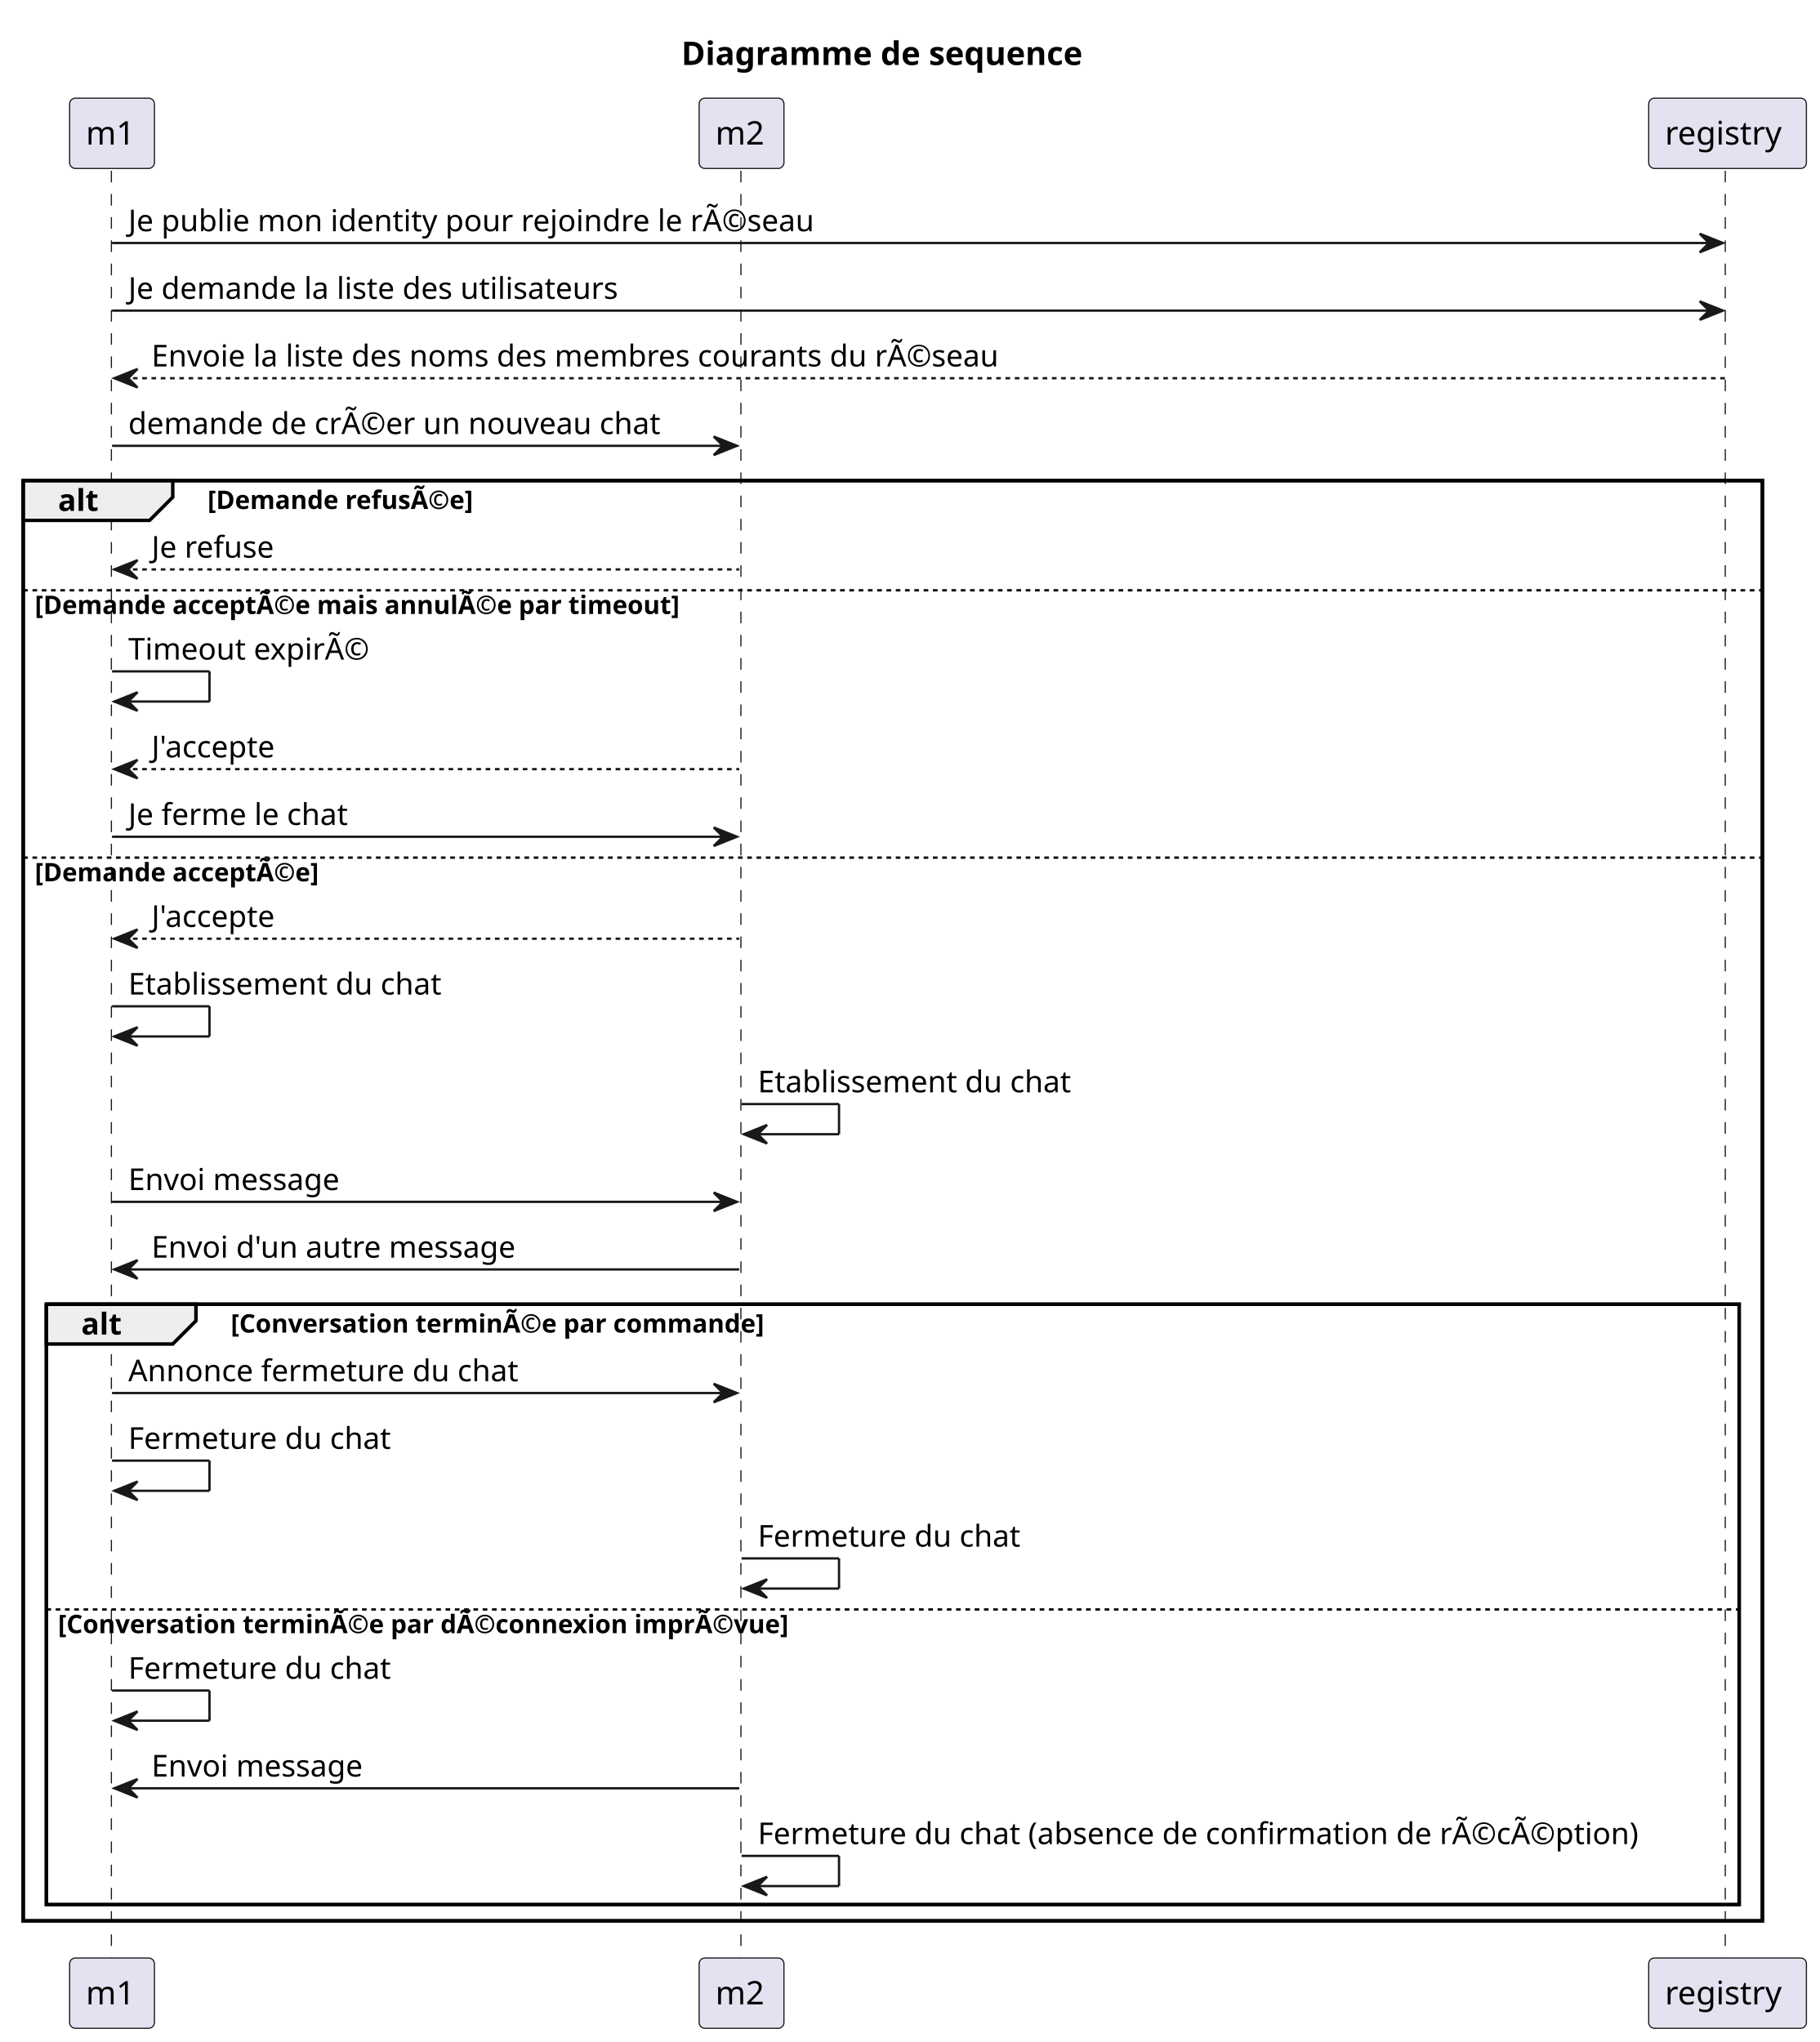
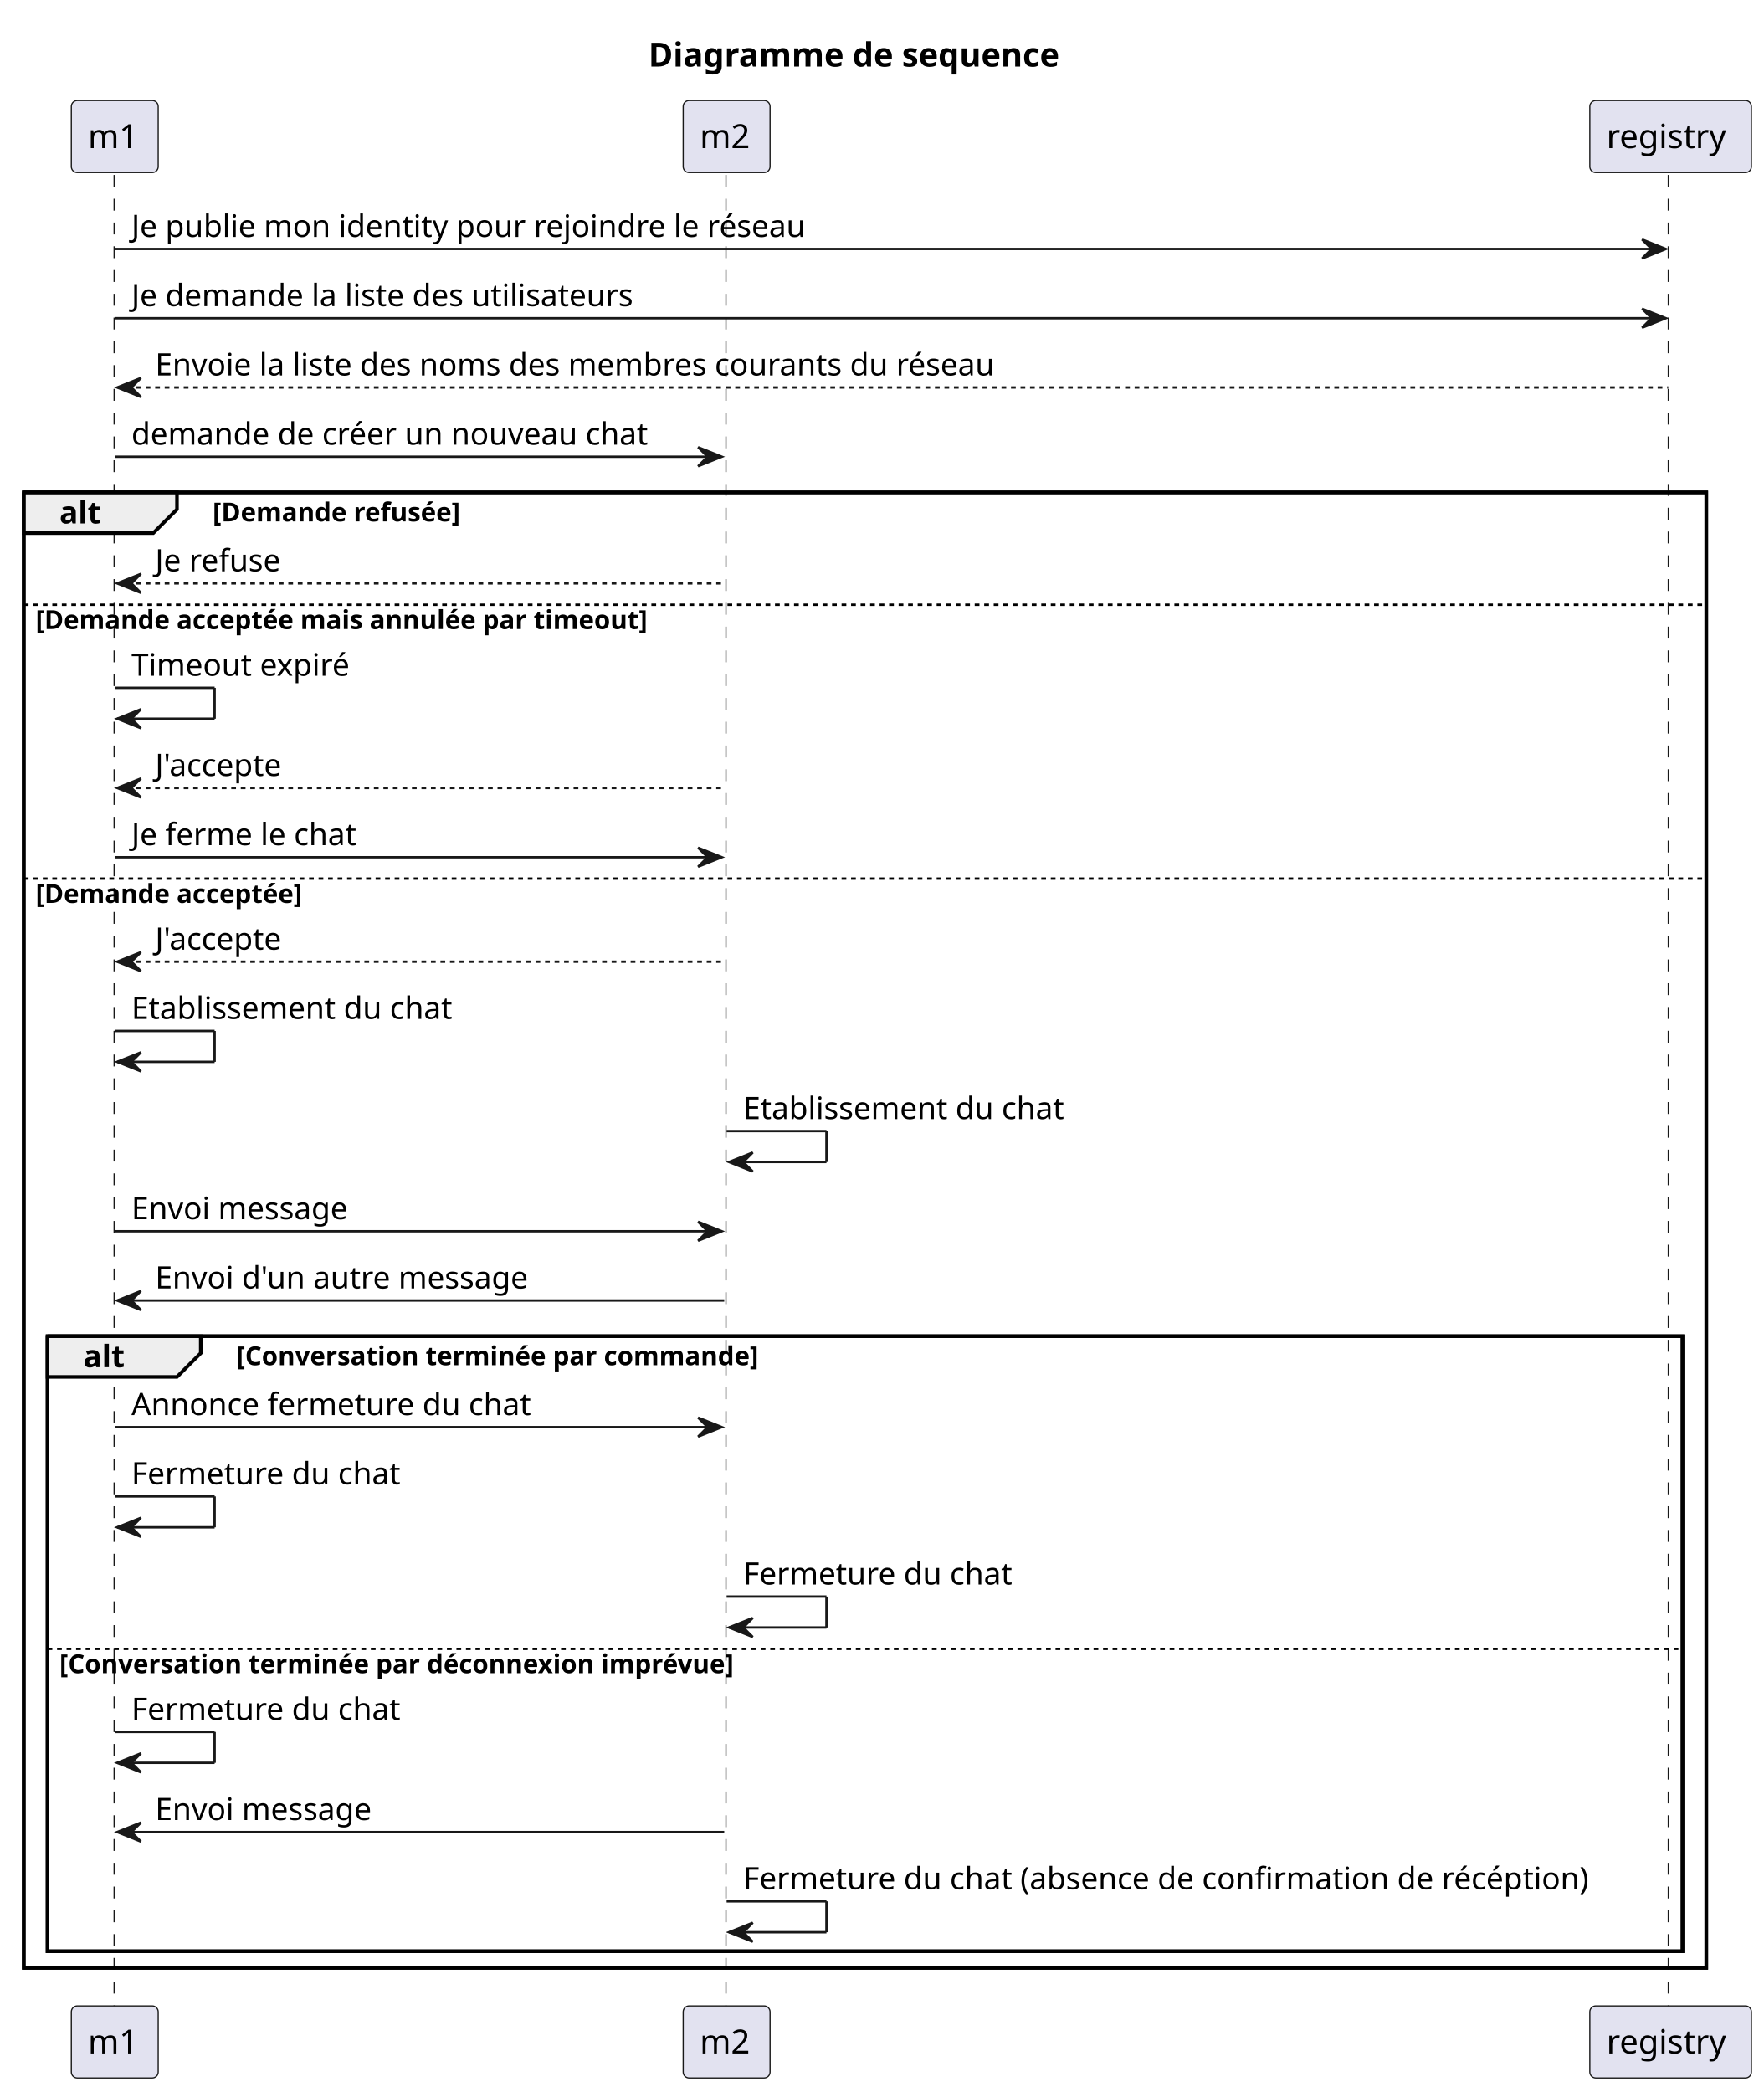
- <svg xmlns="http://www.w3.org/2000/svg" contentStyleType="text/css" data-diagram-type="SEQUENCE" height="880px" preserveAspectRatio="none" style="width:784px;height:880px;background:#FFFFFF;" version="1.1" viewBox="0 0 784 880" width="784px" zoomAndPan="magnify">
+ <svg xmlns="http://www.w3.org/2000/svg" contentStyleType="text/css" data-diagram-type="SEQUENCE" height="880px" preserveAspectRatio="none" style="width:742px;height:880px;background:#FFFFFF;" version="1.1" viewBox="0 0 742 880" width="742px" zoomAndPan="magnify">
  <defs />
  <g>
-     <text fill="#000000" font-family="sans-serif" font-size="14" font-weight="bold" lengthAdjust="spacing" textLength="195.248" x="293.58" y="27.995">Diagramme de sequence</text>
-     <rect fill="none" height="620.672" style="stroke:#000000;stroke-width:1.5;" width="749.423" x="10" y="207.125" />
-     <rect fill="none" height="258.734" style="stroke:#000000;stroke-width:1.5;" width="729.423" x="20" y="562.062" />
+     <text fill="#000000" font-family="sans-serif" font-size="14" font-weight="bold" lengthAdjust="spacing" textLength="195.248" x="272.737" y="27.995">Diagramme de sequence</text>
+     <rect fill="none" height="620.672" style="stroke:#000000;stroke-width:1.5;" width="707.738" x="10" y="207.125" />
+     <rect fill="none" height="258.734" style="stroke:#000000;stroke-width:1.5;" width="687.738" x="20" y="562.062" />
    <g class="participant-lifeline" data-entity-uid="part1" data-qualified-name="m1" id="part1-lifeline">
      <g>
        <rect fill="#000000" fill-opacity="0" height="771.203" width="8" x="44.273" y="73.594" />
        <line style="stroke:#181818;stroke-width:0.5;stroke-dasharray:5,5;" x1="48" x2="48" y1="73.594" y2="844.797" />
      </g>
    </g>
    <g class="participant-lifeline" data-entity-uid="part2" data-qualified-name="m2" id="part2-lifeline">
      <g>
-         <rect fill="#000000" fill-opacity="0" height="771.203" width="8" x="315.539" y="73.594" />
-         <line style="stroke:#181818;stroke-width:0.5;stroke-dasharray:5,5;" x1="319.267" x2="319.267" y1="73.594" y2="844.797" />
+         <rect fill="#000000" fill-opacity="0" height="771.203" width="8" x="301.644" y="73.594" />
+         <line style="stroke:#181818;stroke-width:0.5;stroke-dasharray:5,5;" x1="305.372" x2="305.372" y1="73.594" y2="844.797" />
      </g>
    </g>
    <g class="participant-lifeline" data-entity-uid="part3" data-qualified-name="registry" id="part3-lifeline">
      <g>
-         <rect fill="#000000" fill-opacity="0" height="771.203" width="8" x="740.423" y="73.594" />
-         <line style="stroke:#181818;stroke-width:0.5;stroke-dasharray:5,5;" x1="743.438" x2="743.438" y1="73.594" y2="844.797" />
+         <rect fill="#000000" fill-opacity="0" height="771.203" width="8" x="698.738" y="73.594" />
+         <line style="stroke:#181818;stroke-width:0.5;stroke-dasharray:5,5;" x1="701.753" x2="701.753" y1="73.594" y2="844.797" />
      </g>
    </g>
    <g class="participant participant-head" data-entity-uid="part1" data-qualified-name="m1" id="part1-head">
      <rect fill="#E2E2F0" height="30.297" rx="2.5" ry="2.5" style="stroke:#181818;stroke-width:0.5;" width="36.545" x="30" y="42.297" />
      <text fill="#000000" font-family="sans-serif" font-size="14" lengthAdjust="spacing" textLength="22.545" x="37" y="62.292">m1</text>
    </g>
    <g class="participant participant-tail" data-entity-uid="part1" data-qualified-name="m1" id="part1-tail">
      <rect fill="#E2E2F0" height="30.297" rx="2.5" ry="2.5" style="stroke:#181818;stroke-width:0.5;" width="36.545" x="30" y="843.797" />
      <text fill="#000000" font-family="sans-serif" font-size="14" lengthAdjust="spacing" textLength="22.545" x="37" y="863.792">m1</text>
    </g>
    <g class="participant participant-head" data-entity-uid="part2" data-qualified-name="m2" id="part2-head">
-       <rect fill="#E2E2F0" height="30.297" rx="2.5" ry="2.5" style="stroke:#181818;stroke-width:0.5;" width="36.545" x="301.267" y="42.297" />
-       <text fill="#000000" font-family="sans-serif" font-size="14" lengthAdjust="spacing" textLength="22.545" x="308.267" y="62.292">m2</text>
+       <rect fill="#E2E2F0" height="30.297" rx="2.5" ry="2.5" style="stroke:#181818;stroke-width:0.5;" width="36.545" x="287.372" y="42.297" />
+       <text fill="#000000" font-family="sans-serif" font-size="14" lengthAdjust="spacing" textLength="22.545" x="294.372" y="62.292">m2</text>
    </g>
    <g class="participant participant-tail" data-entity-uid="part2" data-qualified-name="m2" id="part2-tail">
-       <rect fill="#E2E2F0" height="30.297" rx="2.5" ry="2.5" style="stroke:#181818;stroke-width:0.5;" width="36.545" x="301.267" y="843.797" />
-       <text fill="#000000" font-family="sans-serif" font-size="14" lengthAdjust="spacing" textLength="22.545" x="308.267" y="863.792">m2</text>
+       <rect fill="#E2E2F0" height="30.297" rx="2.5" ry="2.5" style="stroke:#181818;stroke-width:0.5;" width="36.545" x="287.372" y="843.797" />
+       <text fill="#000000" font-family="sans-serif" font-size="14" lengthAdjust="spacing" textLength="22.545" x="294.372" y="863.792">m2</text>
    </g>
    <g class="participant participant-head" data-entity-uid="part3" data-qualified-name="registry" id="part3-head">
-       <rect fill="#E2E2F0" height="30.297" rx="2.5" ry="2.5" style="stroke:#181818;stroke-width:0.5;" width="67.97" x="710.438" y="42.297" />
-       <text fill="#000000" font-family="sans-serif" font-size="14" lengthAdjust="spacing" textLength="53.97" x="717.438" y="62.292">registry</text>
+       <rect fill="#E2E2F0" height="30.297" rx="2.5" ry="2.5" style="stroke:#181818;stroke-width:0.5;" width="67.97" x="668.753" y="42.297" />
+       <text fill="#000000" font-family="sans-serif" font-size="14" lengthAdjust="spacing" textLength="53.97" x="675.753" y="62.292">registry</text>
    </g>
    <g class="participant participant-tail" data-entity-uid="part3" data-qualified-name="registry" id="part3-tail">
-       <rect fill="#E2E2F0" height="30.297" rx="2.5" ry="2.5" style="stroke:#181818;stroke-width:0.5;" width="67.97" x="710.438" y="843.797" />
-       <text fill="#000000" font-family="sans-serif" font-size="14" lengthAdjust="spacing" textLength="53.97" x="717.438" y="863.792">registry</text>
+       <rect fill="#E2E2F0" height="30.297" rx="2.5" ry="2.5" style="stroke:#181818;stroke-width:0.5;" width="67.97" x="668.753" y="843.797" />
+       <text fill="#000000" font-family="sans-serif" font-size="14" lengthAdjust="spacing" textLength="53.97" x="675.753" y="863.792">registry</text>
    </g>
    <g class="message" data-entity-1="part1" data-entity-2="part3" id="msg1">
-       <polygon fill="#181818" points="732.423,100.727,742.423,104.727,732.423,108.727,736.423,104.727" style="stroke:#181818;stroke-width:1;" />
-       <line style="stroke:#181818;stroke-width:1;" x1="48.273" x2="738.423" y1="104.727" y2="104.727" />
-       <text fill="#000000" font-family="sans-serif" font-size="13" lengthAdjust="spacing" textLength="317.148" x="55.273" y="99.661">Je publie mon identity pour rejoindre le rÃ©seau</text>
+       <polygon fill="#181818" points="690.738,100.727,700.738,104.727,690.738,108.727,694.738,104.727" style="stroke:#181818;stroke-width:1;" />
+       <line style="stroke:#181818;stroke-width:1;" x1="48.273" x2="696.738" y1="104.727" y2="104.727" />
+       <text fill="#000000" font-family="sans-serif" font-size="13" lengthAdjust="spacing" textLength="303.253" x="55.273" y="99.661">Je publie mon identity pour rejoindre le réseau</text>
    </g>
    <g class="message" data-entity-1="part1" data-entity-2="part3" id="msg2">
-       <polygon fill="#181818" points="732.423,129.859,742.423,133.859,732.423,137.859,736.423,133.859" style="stroke:#181818;stroke-width:1;" />
-       <line style="stroke:#181818;stroke-width:1;" x1="48.273" x2="738.423" y1="133.859" y2="133.859" />
+       <polygon fill="#181818" points="690.738,129.859,700.738,133.859,690.738,137.859,694.738,133.859" style="stroke:#181818;stroke-width:1;" />
+       <line style="stroke:#181818;stroke-width:1;" x1="48.273" x2="696.738" y1="133.859" y2="133.859" />
      <text fill="#000000" font-family="sans-serif" font-size="13" lengthAdjust="spacing" textLength="227.919" x="55.273" y="128.793">Je demande la liste des utilisateurs</text>
    </g>
    <g class="message" data-entity-1="part3" data-entity-2="part1" id="msg3">
      <polygon fill="#181818" points="59.273,158.992,49.273,162.992,59.273,166.992,55.273,162.992" style="stroke:#181818;stroke-width:1;" />
-       <line style="stroke:#181818;stroke-width:1;stroke-dasharray:2,2;" x1="53.273" x2="743.423" y1="162.992" y2="162.992" />
-       <text fill="#000000" font-family="sans-serif" font-size="13" lengthAdjust="spacing" textLength="394.405" x="65.272" y="157.926">Envoie la liste des noms des membres courants du rÃ©seau</text>
+       <line style="stroke:#181818;stroke-width:1;stroke-dasharray:2,2;" x1="53.273" x2="701.738" y1="162.992" y2="162.992" />
+       <text fill="#000000" font-family="sans-serif" font-size="13" lengthAdjust="spacing" textLength="380.51" x="65.272" y="157.926">Envoie la liste des noms des membres courants du réseau</text>
    </g>
    <g class="message" data-entity-1="part1" data-entity-2="part2" id="msg4">
-       <polygon fill="#181818" points="307.539,188.125,317.539,192.125,307.539,196.125,311.539,192.125" style="stroke:#181818;stroke-width:1;" />
-       <line style="stroke:#181818;stroke-width:1;" x1="48.273" x2="313.539" y1="192.125" y2="192.125" />
-       <text fill="#000000" font-family="sans-serif" font-size="13" lengthAdjust="spacing" textLength="247.267" x="55.273" y="187.059">demande de crÃ©er un nouveau chat</text>
+       <polygon fill="#181818" points="293.644,188.125,303.644,192.125,293.644,196.125,297.644,192.125" style="stroke:#181818;stroke-width:1;" />
+       <line style="stroke:#181818;stroke-width:1;" x1="48.273" x2="299.644" y1="192.125" y2="192.125" />
+       <text fill="#000000" font-family="sans-serif" font-size="13" lengthAdjust="spacing" textLength="233.372" x="55.273" y="187.059">demande de créer un nouveau chat</text>
    </g>
    <path d="M10,207.125 L74.443,207.125 L74.443,214.258 L64.443,224.258 L10,224.258 L10,207.125" fill="#EEEEEE" style="stroke:#000000;stroke-width:1.5;" />
-     <rect fill="none" height="620.672" style="stroke:#000000;stroke-width:1.5;" width="749.423" x="10" y="207.125" />
+     <rect fill="none" height="620.672" style="stroke:#000000;stroke-width:1.5;" width="707.738" x="10" y="207.125" />
    <text fill="#000000" font-family="sans-serif" font-size="13" font-weight="bold" lengthAdjust="spacing" textLength="19.443" x="25" y="220.192">alt</text>
-     <text fill="#000000" font-family="sans-serif" font-size="11" font-weight="bold" lengthAdjust="spacing" textLength="131.549" x="89.443" y="219.335">[Demande refusÃ©e]</text>
+     <text fill="#000000" font-family="sans-serif" font-size="11" font-weight="bold" lengthAdjust="spacing" textLength="119.496" x="89.443" y="219.335">[Demande refusée]</text>
    <g class="message" data-entity-1="part2" data-entity-2="part1" id="msg5">
      <polygon fill="#181818" points="59.273,241.391,49.273,245.391,59.273,249.391,55.273,245.391" style="stroke:#181818;stroke-width:1;" />
-       <line style="stroke:#181818;stroke-width:1;stroke-dasharray:2,2;" x1="53.273" x2="318.539" y1="245.391" y2="245.391" />
+       <line style="stroke:#181818;stroke-width:1;stroke-dasharray:2,2;" x1="53.273" x2="304.644" y1="245.391" y2="245.391" />
      <text fill="#000000" font-family="sans-serif" font-size="13" lengthAdjust="spacing" textLength="56.894" x="65.272" y="240.325">Je refuse</text>
    </g>
-     <line style="stroke:#000000;stroke-width:1;stroke-dasharray:2,2;" x1="10" x2="759.423" y1="254.391" y2="254.391" />
-     <text fill="#000000" font-family="sans-serif" font-size="11" font-weight="bold" lengthAdjust="spacing" textLength="316.057" x="15" y="264.601">[Demande acceptÃ©e mais annulÃ©e par timeout]</text>
+     <line style="stroke:#000000;stroke-width:1;stroke-dasharray:2,2;" x1="10" x2="717.738" y1="254.391" y2="254.391" />
+     <text fill="#000000" font-family="sans-serif" font-size="11" font-weight="bold" lengthAdjust="spacing" textLength="291.951" x="15" y="264.601">[Demande acceptée mais annulée par timeout]</text>
    <g class="message" data-entity-1="part1" data-entity-2="part1" id="msg6">
      <line style="stroke:#181818;stroke-width:1;" x1="48.273" x2="90.272" y1="289.328" y2="289.328" />
      <line style="stroke:#181818;stroke-width:1;" x1="90.272" x2="90.272" y1="289.328" y2="302.328" />
      <line style="stroke:#181818;stroke-width:1;" x1="49.273" x2="90.272" y1="302.328" y2="302.328" />
      <polygon fill="#181818" points="59.273,298.328,49.273,302.328,59.273,306.328,55.273,302.328" style="stroke:#181818;stroke-width:1;" />
-       <text fill="#000000" font-family="sans-serif" font-size="13" lengthAdjust="spacing" textLength="112.43" x="55.273" y="284.262">Timeout expirÃ©</text>
+       <text fill="#000000" font-family="sans-serif" font-size="13" lengthAdjust="spacing" textLength="98.535" x="55.273" y="284.262">Timeout expiré</text>
    </g>
    <g class="message" data-entity-1="part2" data-entity-2="part1" id="msg7">
      <polygon fill="#181818" points="59.273,327.461,49.273,331.461,59.273,335.461,55.273,331.461" style="stroke:#181818;stroke-width:1;" />
-       <line style="stroke:#181818;stroke-width:1;stroke-dasharray:2,2;" x1="53.273" x2="318.539" y1="331.461" y2="331.461" />
+       <line style="stroke:#181818;stroke-width:1;stroke-dasharray:2,2;" x1="53.273" x2="304.644" y1="331.461" y2="331.461" />
      <text fill="#000000" font-family="sans-serif" font-size="13" lengthAdjust="spacing" textLength="59.014" x="65.272" y="326.395">J'accepte</text>
    </g>
    <g class="message" data-entity-1="part1" data-entity-2="part2" id="msg8">
-       <polygon fill="#181818" points="307.539,356.594,317.539,360.594,307.539,364.594,311.539,360.594" style="stroke:#181818;stroke-width:1;" />
-       <line style="stroke:#181818;stroke-width:1;" x1="48.273" x2="313.539" y1="360.594" y2="360.594" />
+       <polygon fill="#181818" points="293.644,356.594,303.644,360.594,293.644,364.594,297.644,360.594" style="stroke:#181818;stroke-width:1;" />
+       <line style="stroke:#181818;stroke-width:1;" x1="48.273" x2="299.644" y1="360.594" y2="360.594" />
      <text fill="#000000" font-family="sans-serif" font-size="13" lengthAdjust="spacing" textLength="102.87" x="55.273" y="355.528">Je ferme le chat</text>
    </g>
-     <line style="stroke:#000000;stroke-width:1;stroke-dasharray:2,2;" x1="10" x2="759.423" y1="369.594" y2="369.594" />
-     <text fill="#000000" font-family="sans-serif" font-size="11" font-weight="bold" lengthAdjust="spacing" textLength="140.556" x="15" y="379.804">[Demande acceptÃ©e]</text>
+     <line style="stroke:#000000;stroke-width:1;stroke-dasharray:2,2;" x1="10" x2="717.738" y1="369.594" y2="369.594" />
+     <text fill="#000000" font-family="sans-serif" font-size="11" font-weight="bold" lengthAdjust="spacing" textLength="128.503" x="15" y="379.804">[Demande acceptée]</text>
    <g class="message" data-entity-1="part2" data-entity-2="part1" id="msg9">
      <polygon fill="#181818" points="59.273,400.531,49.273,404.531,59.273,408.531,55.273,404.531" style="stroke:#181818;stroke-width:1;" />
-       <line style="stroke:#181818;stroke-width:1;stroke-dasharray:2,2;" x1="53.273" x2="318.539" y1="404.531" y2="404.531" />
+       <line style="stroke:#181818;stroke-width:1;stroke-dasharray:2,2;" x1="53.273" x2="304.644" y1="404.531" y2="404.531" />
      <text fill="#000000" font-family="sans-serif" font-size="13" lengthAdjust="spacing" textLength="59.014" x="65.272" y="399.465">J'accepte</text>
    </g>
    <g class="message" data-entity-1="part1" data-entity-2="part1" id="msg10">
      <line style="stroke:#181818;stroke-width:1;" x1="48.273" x2="90.272" y1="433.664" y2="433.664" />
      <line style="stroke:#181818;stroke-width:1;" x1="90.272" x2="90.272" y1="433.664" y2="446.664" />
      <line style="stroke:#181818;stroke-width:1;" x1="49.273" x2="90.272" y1="446.664" y2="446.664" />
      <polygon fill="#181818" points="59.273,442.664,49.273,446.664,59.273,450.664,55.273,446.664" style="stroke:#181818;stroke-width:1;" />
      <text fill="#000000" font-family="sans-serif" font-size="13" lengthAdjust="spacing" textLength="145.501" x="55.273" y="428.598">Etablissement du chat</text>
    </g>
    <g class="message" data-entity-1="part2" data-entity-2="part2" id="msg11">
-       <line style="stroke:#181818;stroke-width:1;" x1="319.539" x2="361.539" y1="475.797" y2="475.797" />
-       <line style="stroke:#181818;stroke-width:1;" x1="361.539" x2="361.539" y1="475.797" y2="488.797" />
-       <line style="stroke:#181818;stroke-width:1;" x1="320.539" x2="361.539" y1="488.797" y2="488.797" />
-       <polygon fill="#181818" points="330.539,484.797,320.539,488.797,330.539,492.797,326.539,488.797" style="stroke:#181818;stroke-width:1;" />
-       <text fill="#000000" font-family="sans-serif" font-size="13" lengthAdjust="spacing" textLength="145.501" x="326.539" y="470.731">Etablissement du chat</text>
+       <line style="stroke:#181818;stroke-width:1;" x1="305.644" x2="347.644" y1="475.797" y2="475.797" />
+       <line style="stroke:#181818;stroke-width:1;" x1="347.644" x2="347.644" y1="475.797" y2="488.797" />
+       <line style="stroke:#181818;stroke-width:1;" x1="306.644" x2="347.644" y1="488.797" y2="488.797" />
+       <polygon fill="#181818" points="316.644,484.797,306.644,488.797,316.644,492.797,312.644,488.797" style="stroke:#181818;stroke-width:1;" />
+       <text fill="#000000" font-family="sans-serif" font-size="13" lengthAdjust="spacing" textLength="145.501" x="312.644" y="470.731">Etablissement du chat</text>
    </g>
    <g class="message" data-entity-1="part1" data-entity-2="part2" id="msg12">
-       <polygon fill="#181818" points="307.539,513.93,317.539,517.93,307.539,521.93,311.539,517.93" style="stroke:#181818;stroke-width:1;" />
-       <line style="stroke:#181818;stroke-width:1;" x1="48.273" x2="313.539" y1="517.93" y2="517.93" />
+       <polygon fill="#181818" points="293.644,513.93,303.644,517.93,293.644,521.93,297.644,517.93" style="stroke:#181818;stroke-width:1;" />
+       <line style="stroke:#181818;stroke-width:1;" x1="48.273" x2="299.644" y1="517.93" y2="517.93" />
      <text fill="#000000" font-family="sans-serif" font-size="13" lengthAdjust="spacing" textLength="98.268" x="55.273" y="512.864">Envoi message</text>
    </g>
    <g class="message" data-entity-1="part2" data-entity-2="part1" id="msg13">
      <polygon fill="#181818" points="59.273,543.062,49.273,547.062,59.273,551.062,55.273,547.062" style="stroke:#181818;stroke-width:1;" />
-       <line style="stroke:#181818;stroke-width:1;" x1="53.273" x2="318.539" y1="547.062" y2="547.062" />
+       <line style="stroke:#181818;stroke-width:1;" x1="53.273" x2="304.644" y1="547.062" y2="547.062" />
      <text fill="#000000" font-family="sans-serif" font-size="13" lengthAdjust="spacing" textLength="169.482" x="65.272" y="541.997">Envoi d'un autre message</text>
    </g>
    <path d="M20,562.062 L84.443,562.062 L84.443,569.195 L74.443,579.195 L20,579.195 L20,562.062" fill="#EEEEEE" style="stroke:#000000;stroke-width:1.5;" />
-     <rect fill="none" height="258.734" style="stroke:#000000;stroke-width:1.5;" width="729.423" x="20" y="562.062" />
+     <rect fill="none" height="258.734" style="stroke:#000000;stroke-width:1.5;" width="687.738" x="20" y="562.062" />
    <text fill="#000000" font-family="sans-serif" font-size="13" font-weight="bold" lengthAdjust="spacing" textLength="19.443" x="35" y="575.129">alt</text>
-     <text fill="#000000" font-family="sans-serif" font-size="11" font-weight="bold" lengthAdjust="spacing" textLength="259.94" x="99.443" y="574.273">[Conversation terminÃ©e par commande]</text>
+     <text fill="#000000" font-family="sans-serif" font-size="11" font-weight="bold" lengthAdjust="spacing" textLength="247.887" x="99.443" y="574.273">[Conversation terminée par commande]</text>
    <g class="message" data-entity-1="part1" data-entity-2="part2" id="msg14">
-       <polygon fill="#181818" points="307.539,596.328,317.539,600.328,307.539,604.328,311.539,600.328" style="stroke:#181818;stroke-width:1;" />
-       <line style="stroke:#181818;stroke-width:1;" x1="48.273" x2="313.539" y1="600.328" y2="600.328" />
+       <polygon fill="#181818" points="293.644,596.328,303.644,600.328,293.644,604.328,297.644,600.328" style="stroke:#181818;stroke-width:1;" />
+       <line style="stroke:#181818;stroke-width:1;" x1="48.273" x2="299.644" y1="600.328" y2="600.328" />
      <text fill="#000000" font-family="sans-serif" font-size="13" lengthAdjust="spacing" textLength="179.309" x="55.273" y="595.262">Annonce fermeture du chat</text>
    </g>
    <g class="message" data-entity-1="part1" data-entity-2="part1" id="msg15">
      <line style="stroke:#181818;stroke-width:1;" x1="48.273" x2="90.272" y1="629.461" y2="629.461" />
      <line style="stroke:#181818;stroke-width:1;" x1="90.272" x2="90.272" y1="629.461" y2="642.461" />
      <line style="stroke:#181818;stroke-width:1;" x1="49.273" x2="90.272" y1="642.461" y2="642.461" />
      <polygon fill="#181818" points="59.273,638.461,49.273,642.461,59.273,646.461,55.273,642.461" style="stroke:#181818;stroke-width:1;" />
      <text fill="#000000" font-family="sans-serif" font-size="13" lengthAdjust="spacing" textLength="121.367" x="55.273" y="624.395">Fermeture du chat</text>
    </g>
    <g class="message" data-entity-1="part2" data-entity-2="part2" id="msg16">
-       <line style="stroke:#181818;stroke-width:1;" x1="319.539" x2="361.539" y1="671.594" y2="671.594" />
-       <line style="stroke:#181818;stroke-width:1;" x1="361.539" x2="361.539" y1="671.594" y2="684.594" />
-       <line style="stroke:#181818;stroke-width:1;" x1="320.539" x2="361.539" y1="684.594" y2="684.594" />
-       <polygon fill="#181818" points="330.539,680.594,320.539,684.594,330.539,688.594,326.539,684.594" style="stroke:#181818;stroke-width:1;" />
-       <text fill="#000000" font-family="sans-serif" font-size="13" lengthAdjust="spacing" textLength="121.367" x="326.539" y="666.528">Fermeture du chat</text>
+       <line style="stroke:#181818;stroke-width:1;" x1="305.644" x2="347.644" y1="671.594" y2="671.594" />
+       <line style="stroke:#181818;stroke-width:1;" x1="347.644" x2="347.644" y1="671.594" y2="684.594" />
+       <line style="stroke:#181818;stroke-width:1;" x1="306.644" x2="347.644" y1="684.594" y2="684.594" />
+       <polygon fill="#181818" points="316.644,680.594,306.644,684.594,316.644,688.594,312.644,684.594" style="stroke:#181818;stroke-width:1;" />
+       <text fill="#000000" font-family="sans-serif" font-size="13" lengthAdjust="spacing" textLength="121.367" x="312.644" y="666.528">Fermeture du chat</text>
    </g>
-     <line style="stroke:#000000;stroke-width:1;stroke-dasharray:2,2;" x1="20" x2="749.423" y1="693.594" y2="693.594" />
-     <text fill="#000000" font-family="sans-serif" font-size="11" font-weight="bold" lengthAdjust="spacing" textLength="357.527" x="25" y="703.804">[Conversation terminÃ©e par dÃ©connexion imprÃ©vue]</text>
+     <line style="stroke:#000000;stroke-width:1;stroke-dasharray:2,2;" x1="20" x2="707.738" y1="693.594" y2="693.594" />
+     <text fill="#000000" font-family="sans-serif" font-size="11" font-weight="bold" lengthAdjust="spacing" textLength="321.369" x="25" y="703.804">[Conversation terminée par déconnexion imprévue]</text>
    <g class="message" data-entity-1="part1" data-entity-2="part1" id="msg17">
      <line style="stroke:#181818;stroke-width:1;" x1="48.273" x2="90.272" y1="728.531" y2="728.531" />
      <line style="stroke:#181818;stroke-width:1;" x1="90.272" x2="90.272" y1="728.531" y2="741.531" />
      <line style="stroke:#181818;stroke-width:1;" x1="49.273" x2="90.272" y1="741.531" y2="741.531" />
      <polygon fill="#181818" points="59.273,737.531,49.273,741.531,59.273,745.531,55.273,741.531" style="stroke:#181818;stroke-width:1;" />
      <text fill="#000000" font-family="sans-serif" font-size="13" lengthAdjust="spacing" textLength="121.367" x="55.273" y="723.465">Fermeture du chat</text>
    </g>
    <g class="message" data-entity-1="part2" data-entity-2="part1" id="msg18">
      <polygon fill="#181818" points="59.273,766.664,49.273,770.664,59.273,774.664,55.273,770.664" style="stroke:#181818;stroke-width:1;" />
-       <line style="stroke:#181818;stroke-width:1;" x1="53.273" x2="318.539" y1="770.664" y2="770.664" />
+       <line style="stroke:#181818;stroke-width:1;" x1="53.273" x2="304.644" y1="770.664" y2="770.664" />
      <text fill="#000000" font-family="sans-serif" font-size="13" lengthAdjust="spacing" textLength="98.268" x="65.272" y="765.598">Envoi message</text>
    </g>
    <g class="message" data-entity-1="part2" data-entity-2="part2" id="msg19">
-       <line style="stroke:#181818;stroke-width:1;" x1="319.539" x2="361.539" y1="799.797" y2="799.797" />
-       <line style="stroke:#181818;stroke-width:1;" x1="361.539" x2="361.539" y1="799.797" y2="812.797" />
-       <line style="stroke:#181818;stroke-width:1;" x1="320.539" x2="361.539" y1="812.797" y2="812.797" />
-       <polygon fill="#181818" points="330.539,808.797,320.539,812.797,330.539,816.797,326.539,812.797" style="stroke:#181818;stroke-width:1;" />
-       <text fill="#000000" font-family="sans-serif" font-size="13" lengthAdjust="spacing" textLength="410.884" x="326.539" y="794.731">Fermeture du chat (absence de confirmation de rÃ©cÃ©ption)</text>
+       <line style="stroke:#181818;stroke-width:1;" x1="305.644" x2="347.644" y1="799.797" y2="799.797" />
+       <line style="stroke:#181818;stroke-width:1;" x1="347.644" x2="347.644" y1="799.797" y2="812.797" />
+       <line style="stroke:#181818;stroke-width:1;" x1="306.644" x2="347.644" y1="812.797" y2="812.797" />
+       <polygon fill="#181818" points="316.644,808.797,306.644,812.797,316.644,816.797,312.644,812.797" style="stroke:#181818;stroke-width:1;" />
+       <text fill="#000000" font-family="sans-serif" font-size="13" lengthAdjust="spacing" textLength="383.094" x="312.644" y="794.731">Fermeture du chat (absence de confirmation de récéption)</text>
    </g>
  </g>
</svg>
